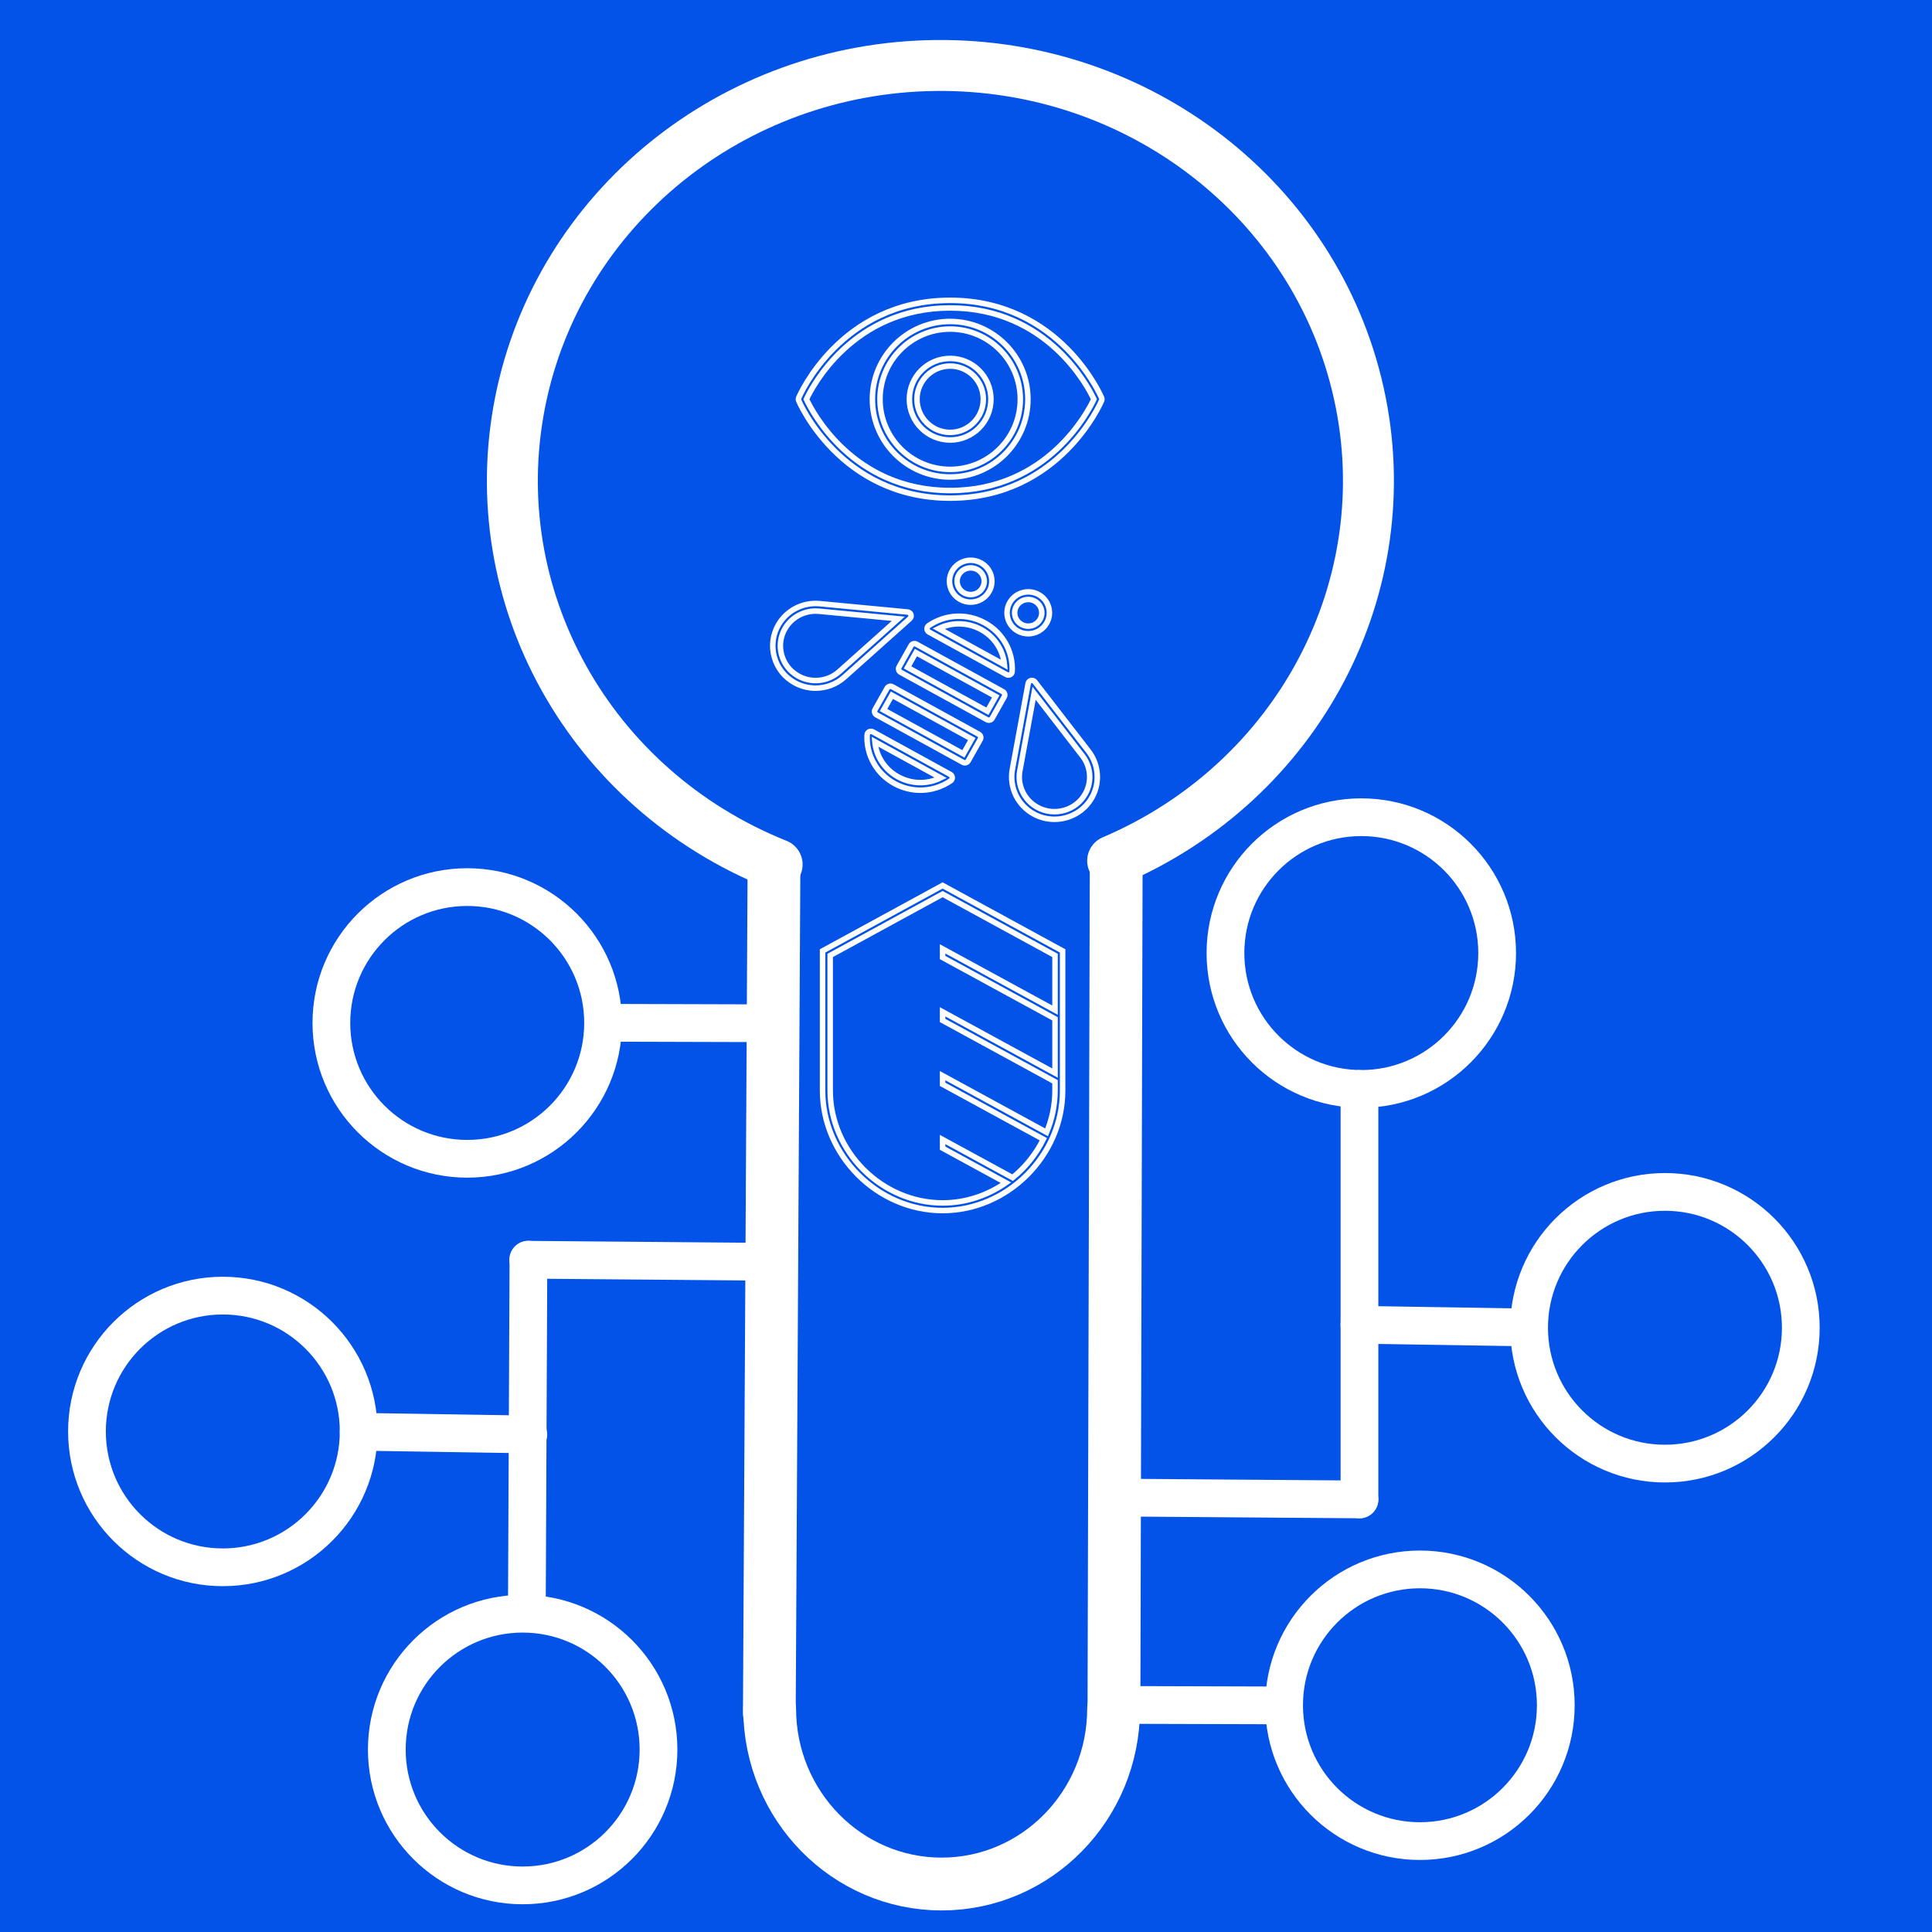
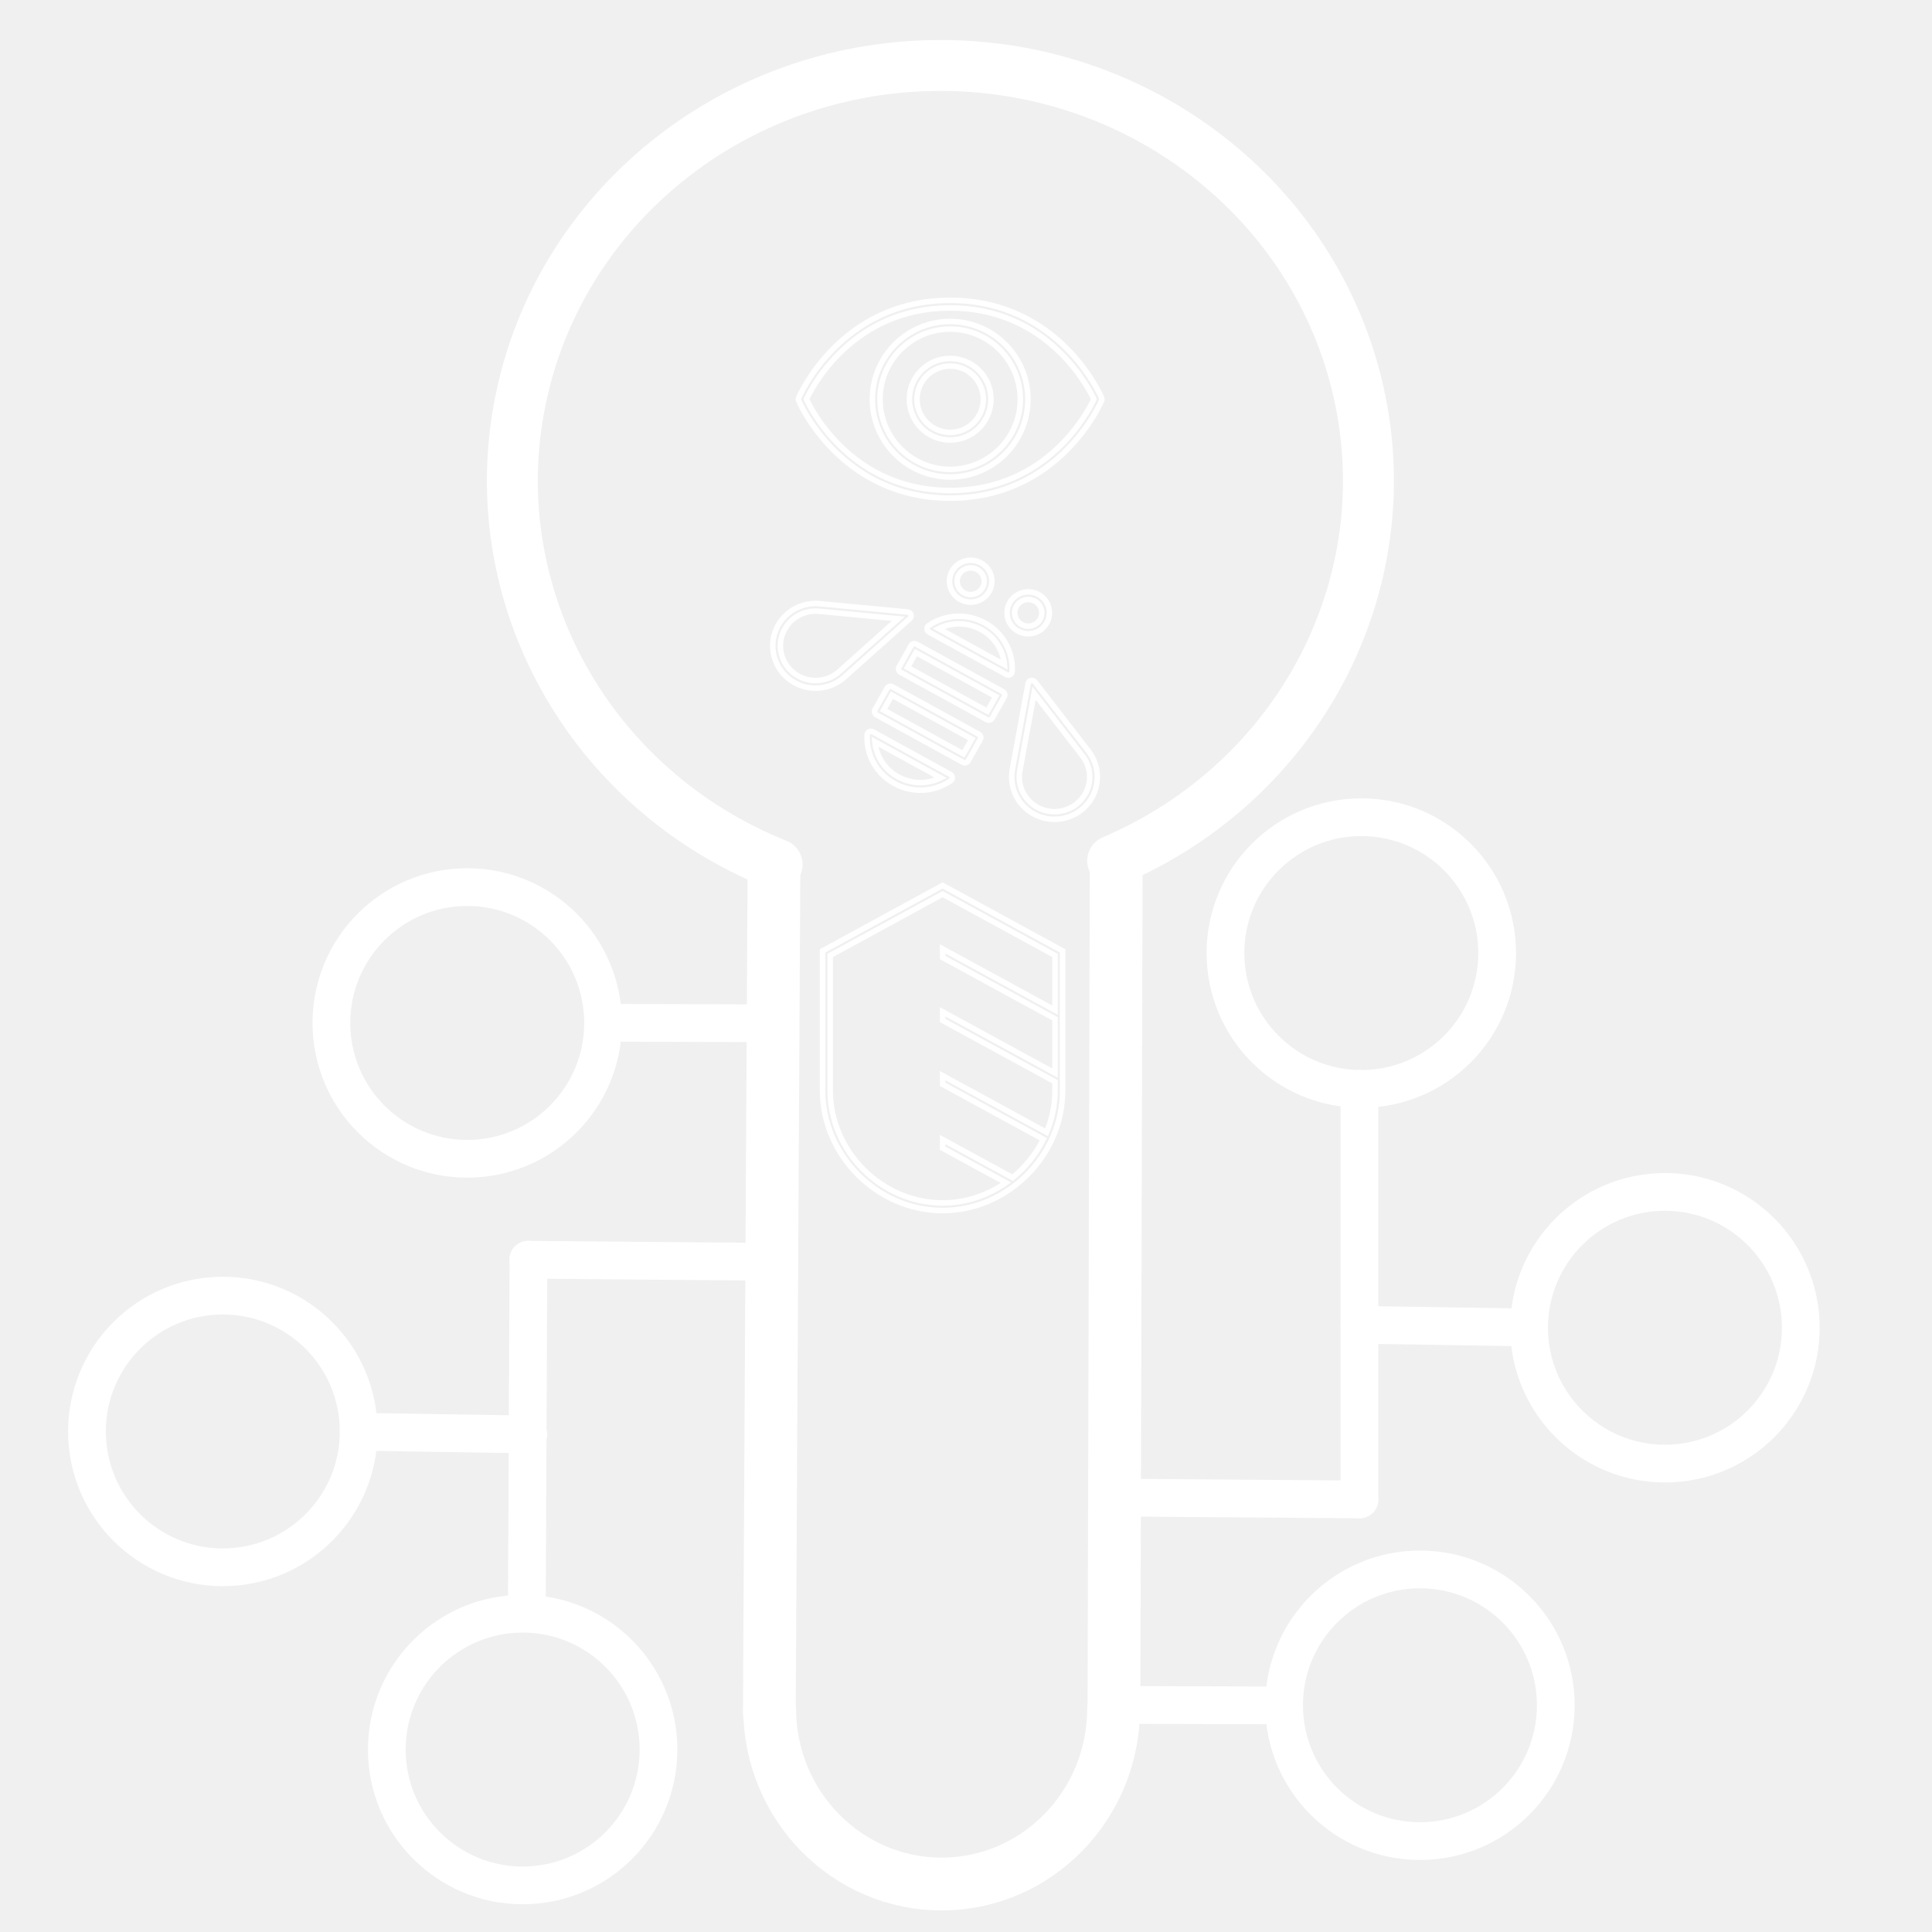
<svg xmlns="http://www.w3.org/2000/svg" width="512" height="512" viewBox="0 0 512 512" version="1.1" id="svg12">
  <defs id="defs12" />
-   <rect width="512" height="512" x="0" y="0" style="fill:#0353E9;fill-opacity:1" id="background" />
  <path d="M 205.945,229.098        A 113.424,110.036 0 1 1 294.864,228.116" fill="none" stroke="#ffffff" stroke-width="14" stroke-linecap="round" id="path1" style="stroke-width:13.5;stroke-dasharray:none" />
  <path d="m 295.119,452.842        a 45.578,46.528 0 0 1 -45.577,46.445        45.578,46.528 0 0 1 -45.577,-46.364" fill="none" stroke="#ffffff" stroke-width="14" stroke-linecap="round" id="path2" />
  <line x1="205.1" y1="232.007" x2="203.88" y2="454.02" stroke="#ffffff" stroke-width="13.98" stroke-linecap="round" id="line2" />
  <line x1="295.803" y1="229.165" x2="295.207" y2="453.103" stroke="#ffffff" stroke-width="13.994" stroke-linecap="round" id="line3" />
  <line x1="295.25" y1="396.87" x2="360.27" y2="397.36" stroke="#ffffff" stroke-width="14" stroke-linecap="round" id="line4" style="stroke-width:10;stroke-dasharray:none" />
  <line x1="360.27" y1="288.57" x2="360.27" y2="397.36" stroke="#ffffff" stroke-width="14" stroke-linecap="round" id="line5" style="stroke-width:10;stroke-dasharray:none" />
  <line x1="360.27" y1="351.08" x2="405.18" y2="351.79" stroke="#ffffff" stroke-width="14" stroke-linecap="round" id="line6" style="stroke-width:10;stroke-dasharray:none" />
  <circle cx="441.23" cy="351.87" r="36" fill="none" stroke="#ffffff" stroke-width="14" id="circle6" style="stroke-width:10;stroke-dasharray:none" />
  <circle cx="360.76" cy="252.57" r="36" fill="none" stroke="#ffffff" stroke-width="14" id="circle7" style="stroke-width:10;stroke-dasharray:none" />
  <g transform="matrix(2.8,0,0,2.8,205,233)" stroke-width="0.52" fill="none" stroke="#ffffff" id="g7">
    <path d="M 16,0.59 4.64,6.786 V 20 c 0,6.158 5.202,11.36 11.36,11.36 6.158,0 11.36,-5.202 11.36,-11.36 V 6.786 Z M 25.84,23.957 16,18.592 v 0.821 l 9.536,5.198 c -0.699,1.407 -1.694,2.651 -2.909,3.636 L 16,24.635 v 0.821 l 5.995,3.268 C 20.274,29.924 18.204,30.64 16,30.64 10.232,30.64 5.36,25.768 5.36,20 V 7.214 L 16,1.41 26.64,7.214 v 5.18 L 16,6.592 v 0.82 l 10.64,5.801 V 18.35 L 16,12.549 v 0.82 l 10.64,5.802 V 20 c 0,1.39 -0.289,2.726 -0.8,3.957 z" id="path7" />
  </g>
  <line x1="204.87" y1="271.18" x2="160.29" y2="271.05" stroke="#ffffff" stroke-width="14" stroke-linecap="round" id="line7" style="stroke-width:10;stroke-dasharray:none" />
  <circle cx="123.82" cy="271.09" r="36" fill="none" stroke="#ffffff" stroke-width="14" id="circle8" style="stroke-width:10;stroke-dasharray:none" />
  <g transform="matrix(2.8,0,0,2.8,207,61)" stroke-width="0.52" fill="none" stroke="#ffffff" id="g8">
    <path d="M 16,25.36 C 5.589,25.36 1.705,16.229 1.667,16.137 1.631,16.049 1.631,15.95 1.667,15.863 1.705,15.771 5.589,6.64 16,6.64 c 10.41,0 14.295,9.13 14.333,9.223 0.036,0.088 0.036,0.187 0,0.274 C 30.295,16.229 26.41,25.36 16,25.36 Z M 2.395,16 C 2.916,17.117 6.771,24.64 16,24.64 25.229,24.64 29.084,17.118 29.605,16 29.084,14.882 25.229,7.36 16,7.36 6.771,7.36 2.916,14.882 2.395,16 Z M 16,23.36 c -4.058,0 -7.36,-3.302 -7.36,-7.36 0,-4.058 3.302,-7.36 7.36,-7.36 4.059,0 7.36,3.302 7.36,7.36 0,4.059 -3.301,7.36 -7.36,7.36 z m 0,-14 c -3.661,0 -6.64,2.979 -6.64,6.64 0,3.661 2.979,6.64 6.64,6.64 3.661,0 6.64,-2.979 6.64,-6.64 0,-3.661 -2.979,-6.64 -6.64,-6.64 z m 0,10.5 c -2.128,0 -3.86,-1.732 -3.86,-3.86 0,-2.128 1.731,-3.86 3.86,-3.86 2.128,0 3.86,1.731 3.86,3.86 0,2.128 -1.732,3.86 -3.86,3.86 z m 0,-7 c -1.731,0 -3.14,1.409 -3.14,3.14 0,1.731 1.409,3.14 3.14,3.14 1.731,0 3.14,-1.408 3.14,-3.14 0,-1.732 -1.409,-3.14 -3.14,-3.14 z" id="path8" />
  </g>
  <line x1="295.25" y1="451.82" x2="340.30" y2="451.95" stroke="#ffffff" stroke-width="14" stroke-linecap="round" id="line8" style="stroke-width:10;stroke-dasharray:none" />
  <circle cx="376.30" cy="451.91" r="36" fill="none" stroke="#ffffff" stroke-width="14" id="circle9" style="stroke-width:10;stroke-dasharray:none" />
  <g transform="matrix(2.8,0,0,2.8,203,138)" stroke-width="0.52" fill="none" stroke="#ffffff" id="g9">
    <path d="m 27.299,28.258 c -0.653,0 -1.314,-0.155 -1.927,-0.484 -1.535,-0.823 -2.362,-2.52 -2.059,-4.22 l 1.498,-8.146 c 0.026,-0.14 0.132,-0.251 0.27,-0.285 0.139,-0.033 0.283,0.017 0.37,0.129 l 5.087,6.581 c 0.959,1.255 1.087,2.955 0.328,4.334 -0.734,1.334 -2.129,2.091 -3.567,2.091 z M 25.374,16.33 24.039,23.593 c -0.001,0.002 -0.017,0.088 -0.018,0.09 -0.248,1.391 0.431,2.78 1.69,3.456 v 0 c 1.618,0.868 3.646,0.276 4.523,-1.319 0.622,-1.129 0.517,-2.521 -0.269,-3.548 z m -10.763,9.175 c -0.84,0 -1.683,-0.209 -2.452,-0.632 -1.688,-0.926 -2.68,-2.688 -2.589,-4.598 0.006,-0.124 0.075,-0.236 0.184,-0.297 0.109,-0.059 0.24,-0.06 0.349,-0.001 l 7.339,4.03 c 0.11,0.061 0.181,0.173 0.187,0.299 0.006,0.125 -0.054,0.244 -0.157,0.314 -0.866,0.589 -1.862,0.885 -2.861,0.885 z m -4.309,-4.597 c 0.128,1.396 0.937,2.639 2.204,3.334 v 0 c 1.267,0.696 2.765,0.72 4.033,0.091 z m 8.52,2.005 c -0.059,0 -0.118,-0.015 -0.173,-0.045 l -8.19,-4.496 c -0.084,-0.046 -0.146,-0.124 -0.173,-0.217 -0.027,-0.093 -0.015,-0.191 0.033,-0.275 l 1.144,-2.031 c 0.096,-0.171 0.312,-0.233 0.487,-0.139 l 8.189,4.496 c 0.085,0.046 0.146,0.124 0.173,0.217 0.027,0.092 0.016,0.191 -0.032,0.275 l -1.144,2.031 c -0.066,0.118 -0.188,0.184 -0.314,0.184 z m -7.697,-4.997 7.559,4.149 0.79,-1.403 -7.559,-4.149 z m 9.969,0.963 c -0.059,0 -0.118,-0.015 -0.173,-0.045 l -8.19,-4.497 c -0.084,-0.046 -0.146,-0.124 -0.173,-0.217 -0.026,-0.092 -0.015,-0.191 0.033,-0.275 l 1.144,-2.031 c 0.097,-0.171 0.312,-0.235 0.487,-0.139 l 8.189,4.496 c 0.085,0.046 0.146,0.124 0.173,0.217 0.027,0.092 0.016,0.191 -0.032,0.275 l -1.144,2.031 c -0.066,0.118 -0.188,0.185 -0.314,0.185 z m -7.698,-4.998 7.559,4.15 0.79,-1.403 -7.558,-4.15 z M 4.694,15.845 C 4.007,15.845 3.318,15.673 2.692,15.321 1.746,14.79 1.068,13.926 0.783,12.888 0.5,11.859 0.638,10.782 1.172,9.854 1.955,8.493 3.486,7.704 5.064,7.847 L 13.41,8.64 c 0.142,0.014 0.263,0.11 0.308,0.246 0.045,0.136 0.005,0.286 -0.102,0.381 L 7.469,14.76 C 7.468,14.761 7.402,14.82 7.4,14.821 6.636,15.497 5.669,15.845 4.694,15.845 Z M 4.697,8.551 c -1.191,0 -2.307,0.631 -2.901,1.663 -0.438,0.759 -0.551,1.641 -0.319,2.483 0.234,0.851 0.791,1.56 1.568,1.996 v 0 c 1.249,0.703 2.808,0.538 3.876,-0.41 L 12.522,9.279 4.997,8.564 C 4.897,8.555 4.796,8.551 4.697,8.551 Z m 18.244,6.059 c -0.06,0 -0.119,-0.015 -0.173,-0.044 l -7.341,-4.03 c -0.11,-0.06 -0.18,-0.173 -0.186,-0.298 -0.006,-0.125 0.053,-0.245 0.157,-0.315 1.589,-1.081 3.625,-1.179 5.312,-0.252 v 0 c 1.688,0.927 2.681,2.688 2.59,4.597 -0.006,0.124 -0.075,0.236 -0.184,0.297 -0.054,0.03 -0.114,0.045 -0.175,0.045 z m -6.61,-4.4 6.237,3.425 C 22.44,12.24 21.631,10.997 20.365,10.301 19.098,9.607 17.601,9.583 16.331,10.21 Z m 8.485,0.488 c -0.329,0 -0.662,-0.08 -0.97,-0.249 -0.47,-0.257 -0.81,-0.682 -0.956,-1.194 -0.145,-0.509 -0.082,-1.043 0.179,-1.506 0.537,-0.952 1.756,-1.298 2.723,-0.768 0.47,0.258 0.81,0.682 0.956,1.195 0.145,0.508 0.082,1.042 -0.179,1.504 v 0 c -0.365,0.651 -1.048,1.018 -1.753,1.018 z m 0.005,-3.246 c -0.452,0 -0.891,0.235 -1.125,0.651 -0.165,0.293 -0.205,0.632 -0.113,0.955 0.094,0.326 0.311,0.596 0.61,0.76 0.622,0.343 1.405,0.121 1.749,-0.49 v 0 C 26.107,9.035 26.147,8.696 26.055,8.374 25.962,8.048 25.745,7.778 25.445,7.613 25.247,7.504 25.032,7.452 24.821,7.452 Z m -5.454,0.255 c -0.328,0 -0.661,-0.08 -0.968,-0.249 C 17.928,7.2 17.588,6.776 17.442,6.264 17.297,5.755 17.36,5.221 17.621,4.758 18.158,3.805 19.38,3.46 20.344,3.99 c 0.471,0.258 0.811,0.683 0.957,1.195 0.145,0.509 0.081,1.043 -0.179,1.504 -0.366,0.651 -1.051,1.018 -1.755,1.018 z m 0.006,-3.246 c -0.452,0 -0.891,0.235 -1.125,0.651 -0.165,0.293 -0.205,0.632 -0.113,0.955 0.094,0.326 0.311,0.596 0.61,0.761 0.623,0.341 1.406,0.12 1.75,-0.491 C 20.66,6.045 20.7,5.706 20.608,5.384 20.514,5.058 20.297,4.787 19.998,4.622 19.8,4.513 19.585,4.461 19.373,4.461 Z" id="path9" />
  </g>
  <line x1="201.266" y1="334.364" x2="139.996" y2="333.846" stroke="#ffffff" stroke-width="13.972" stroke-linecap="round" id="line9" style="stroke-width:10;stroke-dasharray:none" />
  <line x1="140.04" y1="333.83" x2="139.62" y2="427.251" stroke="#ffffff" stroke-width="13.941" stroke-linecap="round" id="line10" style="stroke-width:10;stroke-dasharray:none" />
  <line x1="140.01" y1="380.14" x2="95.05" y2="379.43" stroke="#ffffff" stroke-width="14" stroke-linecap="round" id="line11" style="stroke-width:10;stroke-dasharray:none" />
  <circle cx="59.05" cy="379.35" r="36" fill="none" stroke="#ffffff" stroke-width="14" id="circle11" style="stroke-width:10;stroke-dasharray:none" />
  <circle cx="138.51" cy="463.65" r="36" fill="none" stroke="#ffffff" stroke-width="14" id="circle12" style="stroke-width:10;stroke-dasharray:none" />
</svg>
